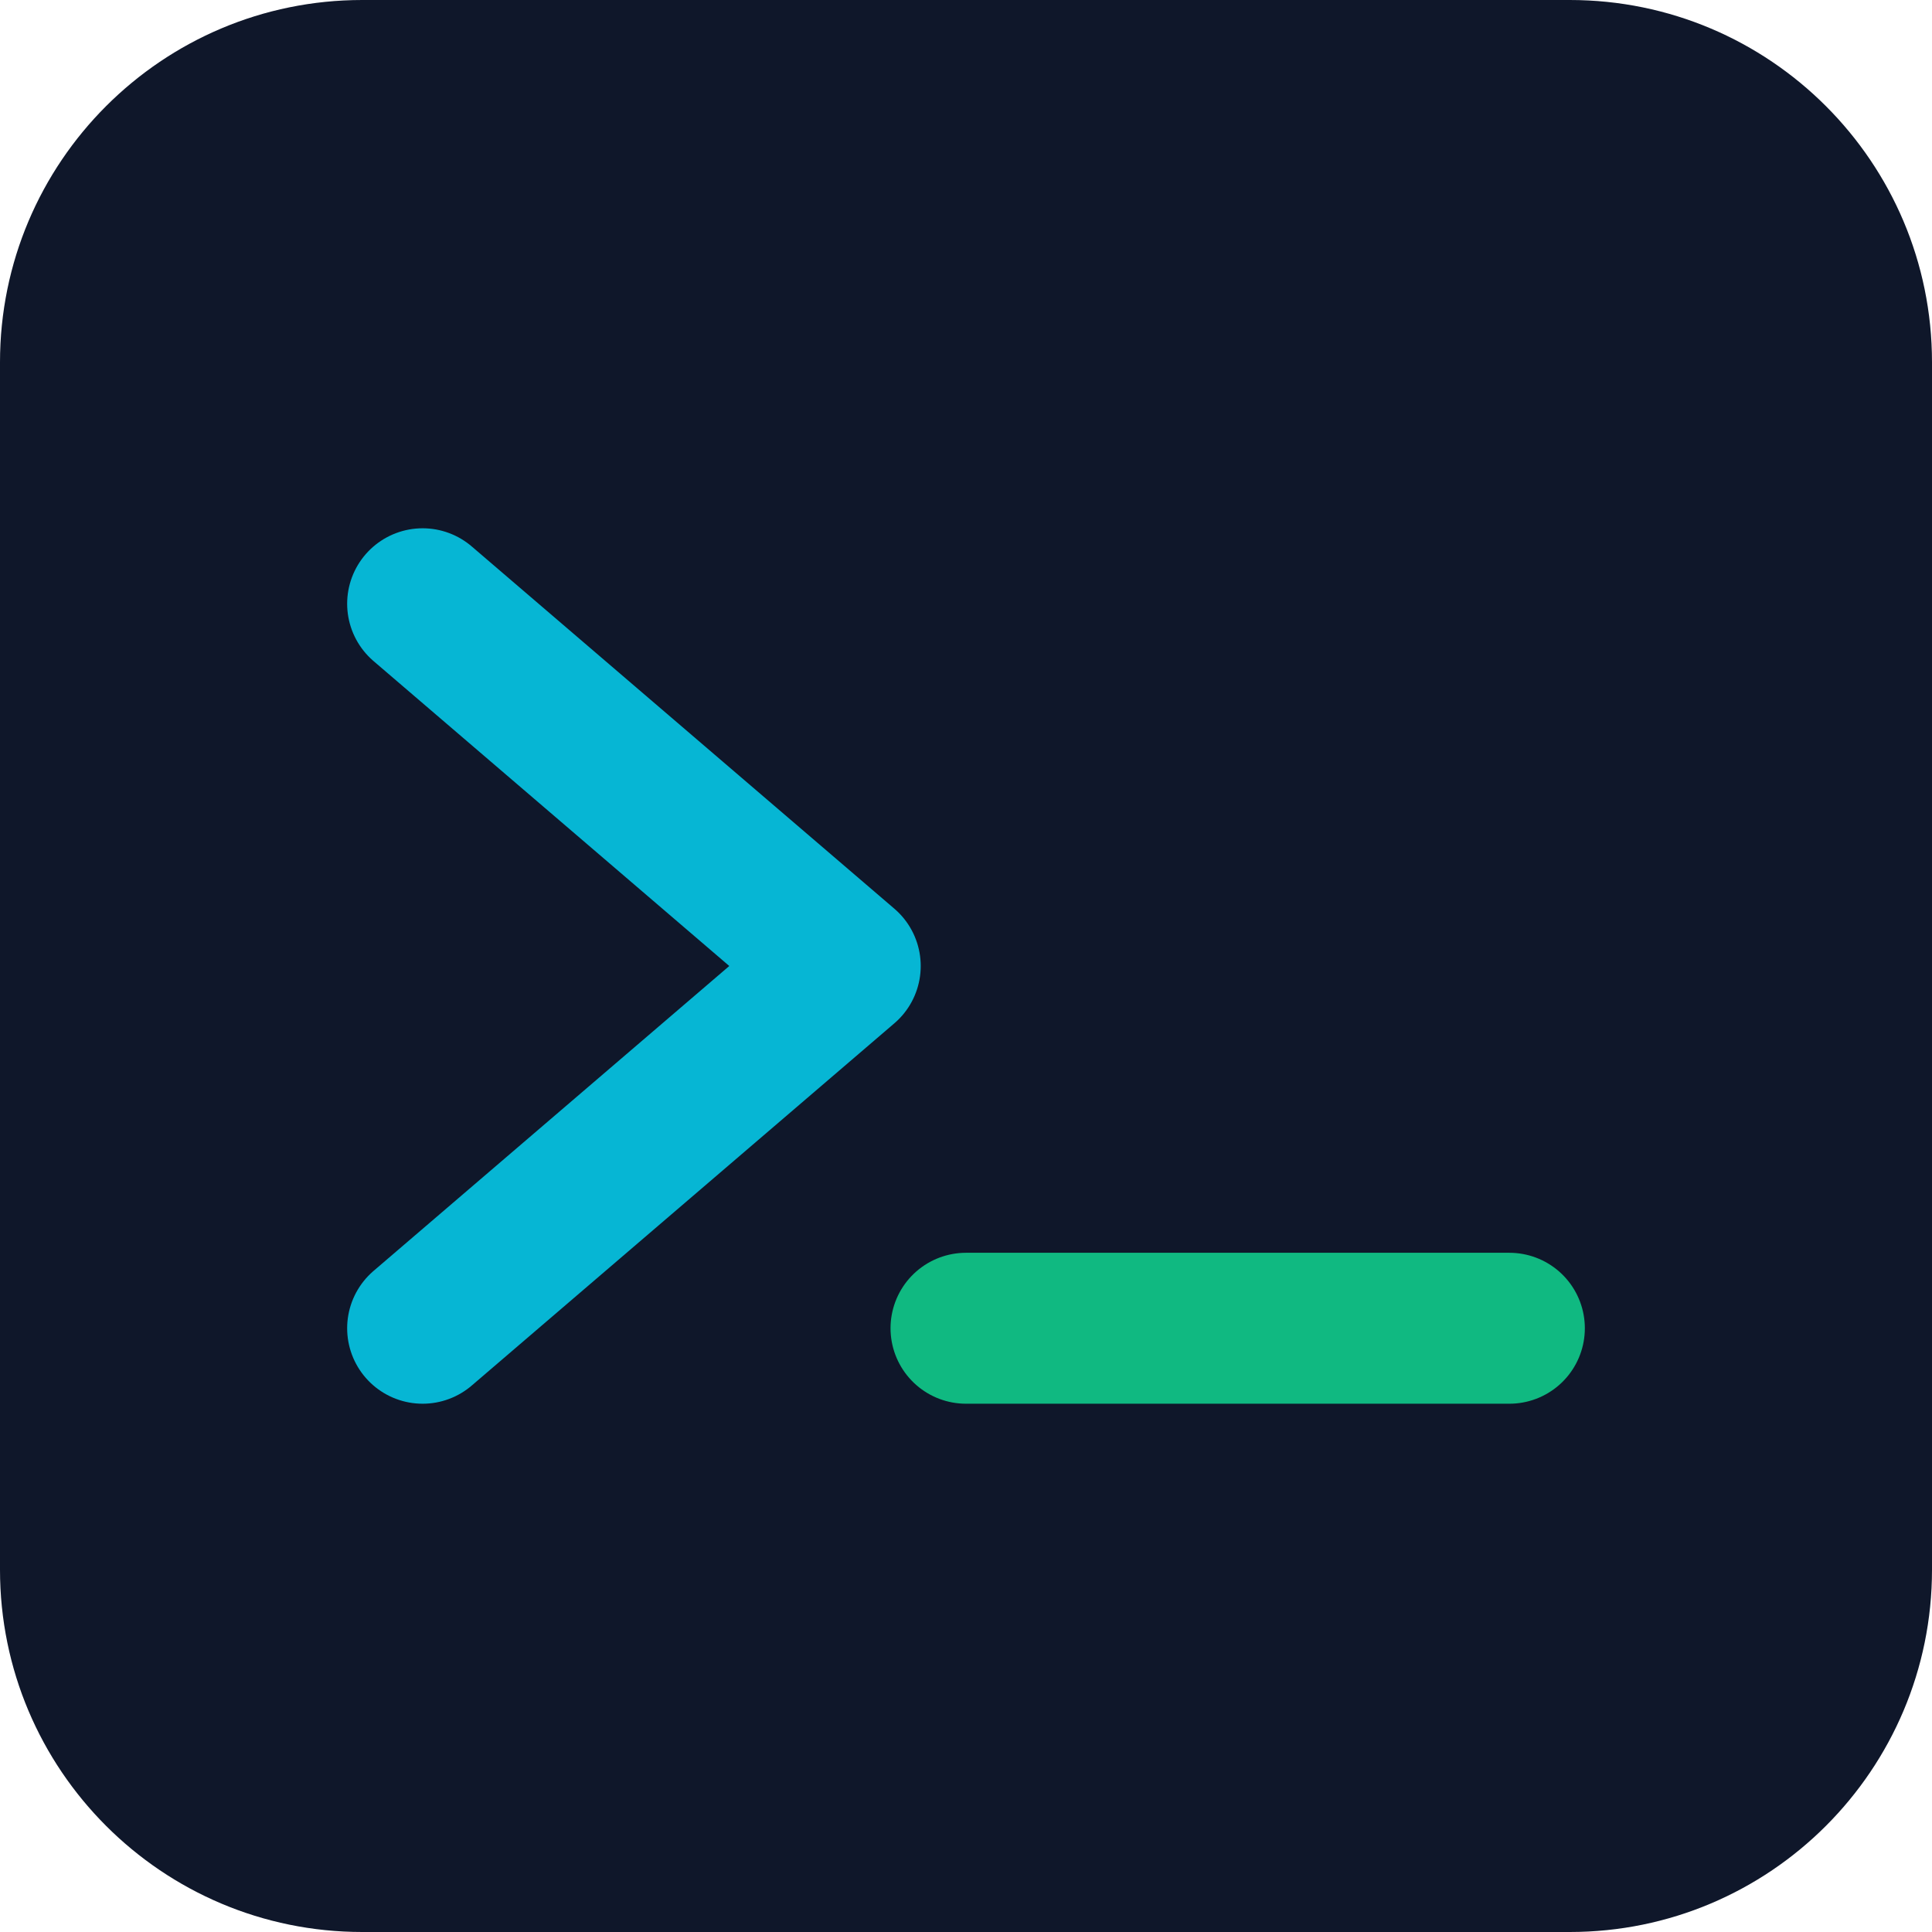
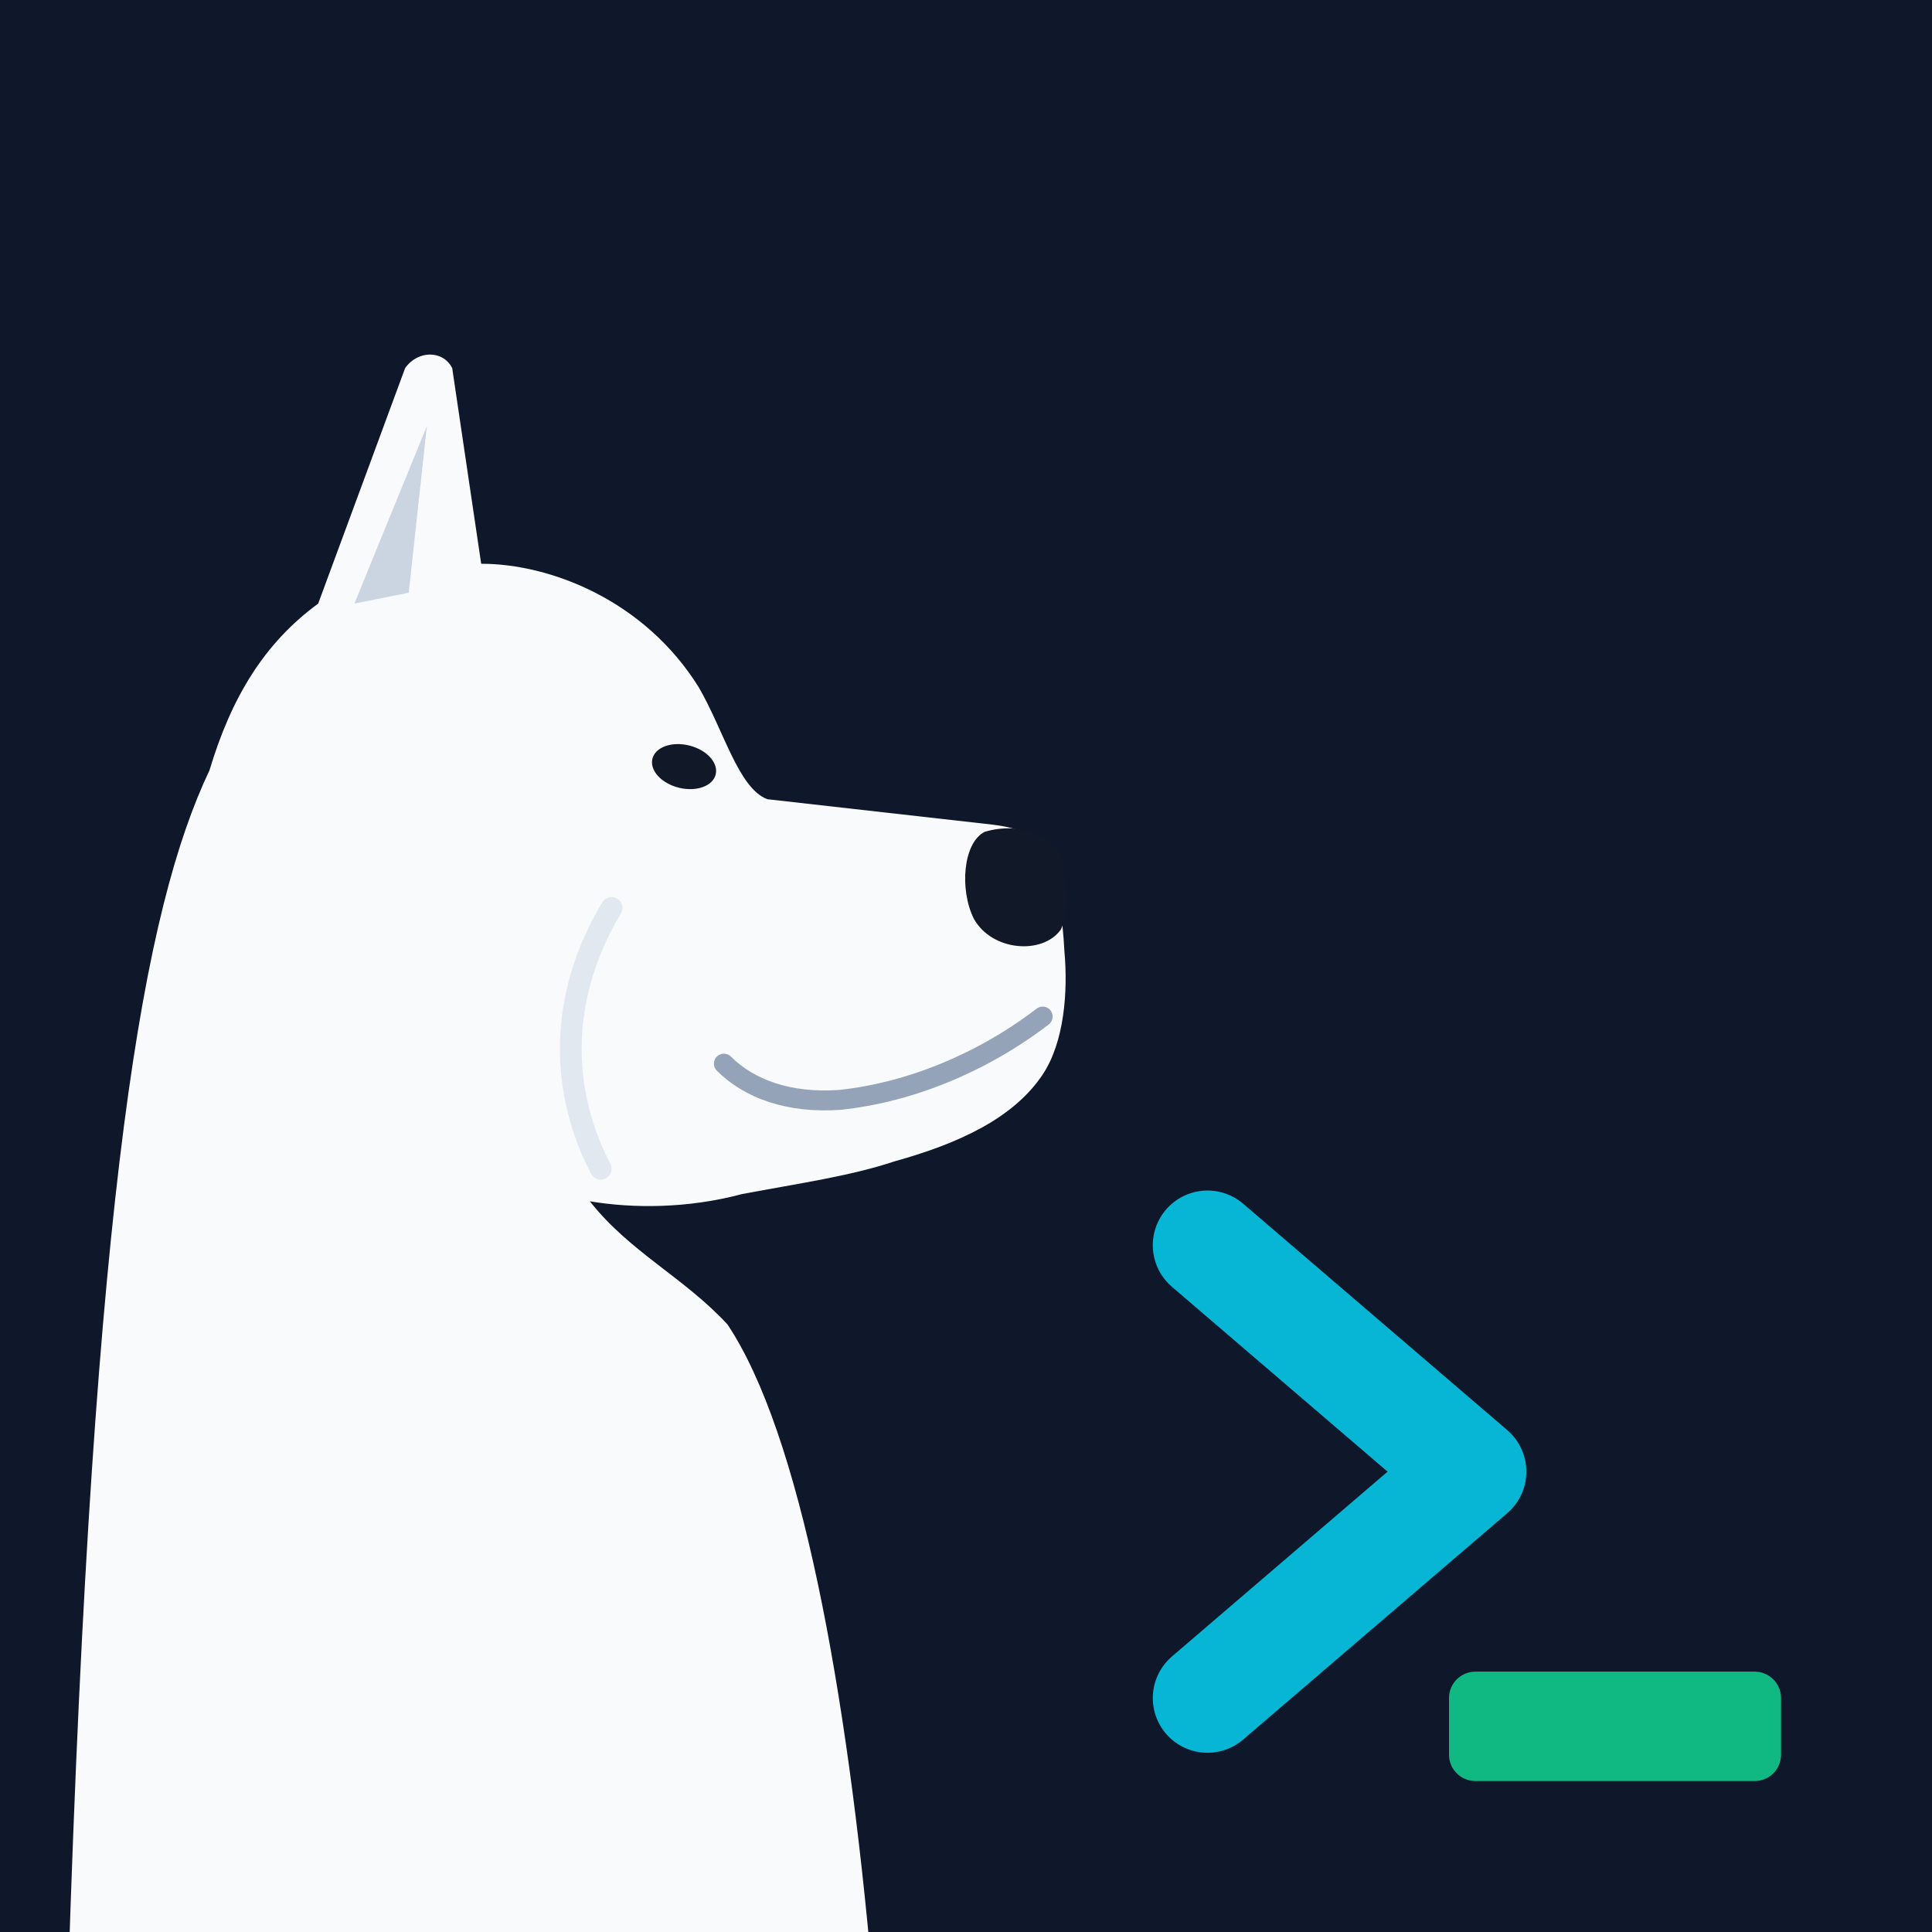
- <svg xmlns="http://www.w3.org/2000/svg" viewBox="0 0 32 32" width="32" height="32">
-   <rect width="32" height="32" rx="6" fill="#0f172a" />
-   <path d="M7 10 L14 16 L7 22" stroke="#06b6d4" stroke-width="2.5" stroke-linecap="round" stroke-linejoin="round" fill="none" />
-   <line x1="16" y1="22" x2="25" y2="22" stroke="#10b981" stroke-width="2.5" stroke-linecap="round" />
+ <svg xmlns="http://www.w3.org/2000/svg" viewBox="0 0 1024 1024">
+   <rect width="1024" height="1024" fill="#0f172a" />
+   <g transform="translate(1000 30) scale(-0.96 0.96)">
+     <path fill="#f8fafc" d="       M462 446       C466 430 478 426 494 424       L618 410       C634 404 642 372 656 348       C686 300 738 280 776 280       L792 172 C797 162 811 162 818 172       L866 302       C896 324 914 354 926 394       C962 470 990 620 1004 1060       L560 1060       C574 900 600 760 640 700       C664 674 694 660 716 632       C692 636 662 636 632 628       C600 622 572 618 548 610       C512 600 482 586 466 562       C454 544 452 516 454 494       C455 474 458 456 462 446 Z" />
+     <path fill="#cbd5e1" d="M806 204 L816 296 L846 302 Z" />
+     <path d="M466 530 C500 556 540 572 578 576 C606 578 628 570 642 556" stroke="#94a3b8" stroke-width="11" stroke-linecap="round" fill="none" />
+     <path d="M704 470 C734 520 732 572 710 614" stroke="#e2e8f0" stroke-width="12" stroke-linecap="round" fill="none" />
+     <path fill="#111827" d="M454 452 C454 430 478 422 498 428 C510 434 512 460 504 476 C494 494 466 496 456 482 C452 474 452 462 454 452 Z" />
+     <ellipse cx="664" cy="392" rx="18" ry="12" fill="#111827" transform="rotate(-14 664 392)" />
+   </g>
+   <path d="M640 660 L780 780 L640 900" stroke="#06b6d4" stroke-width="58" stroke-linecap="round" stroke-linejoin="round" fill="none" />
+   <rect x="768" y="886" width="176" height="58" rx="14" fill="#10b981" />
</svg>
